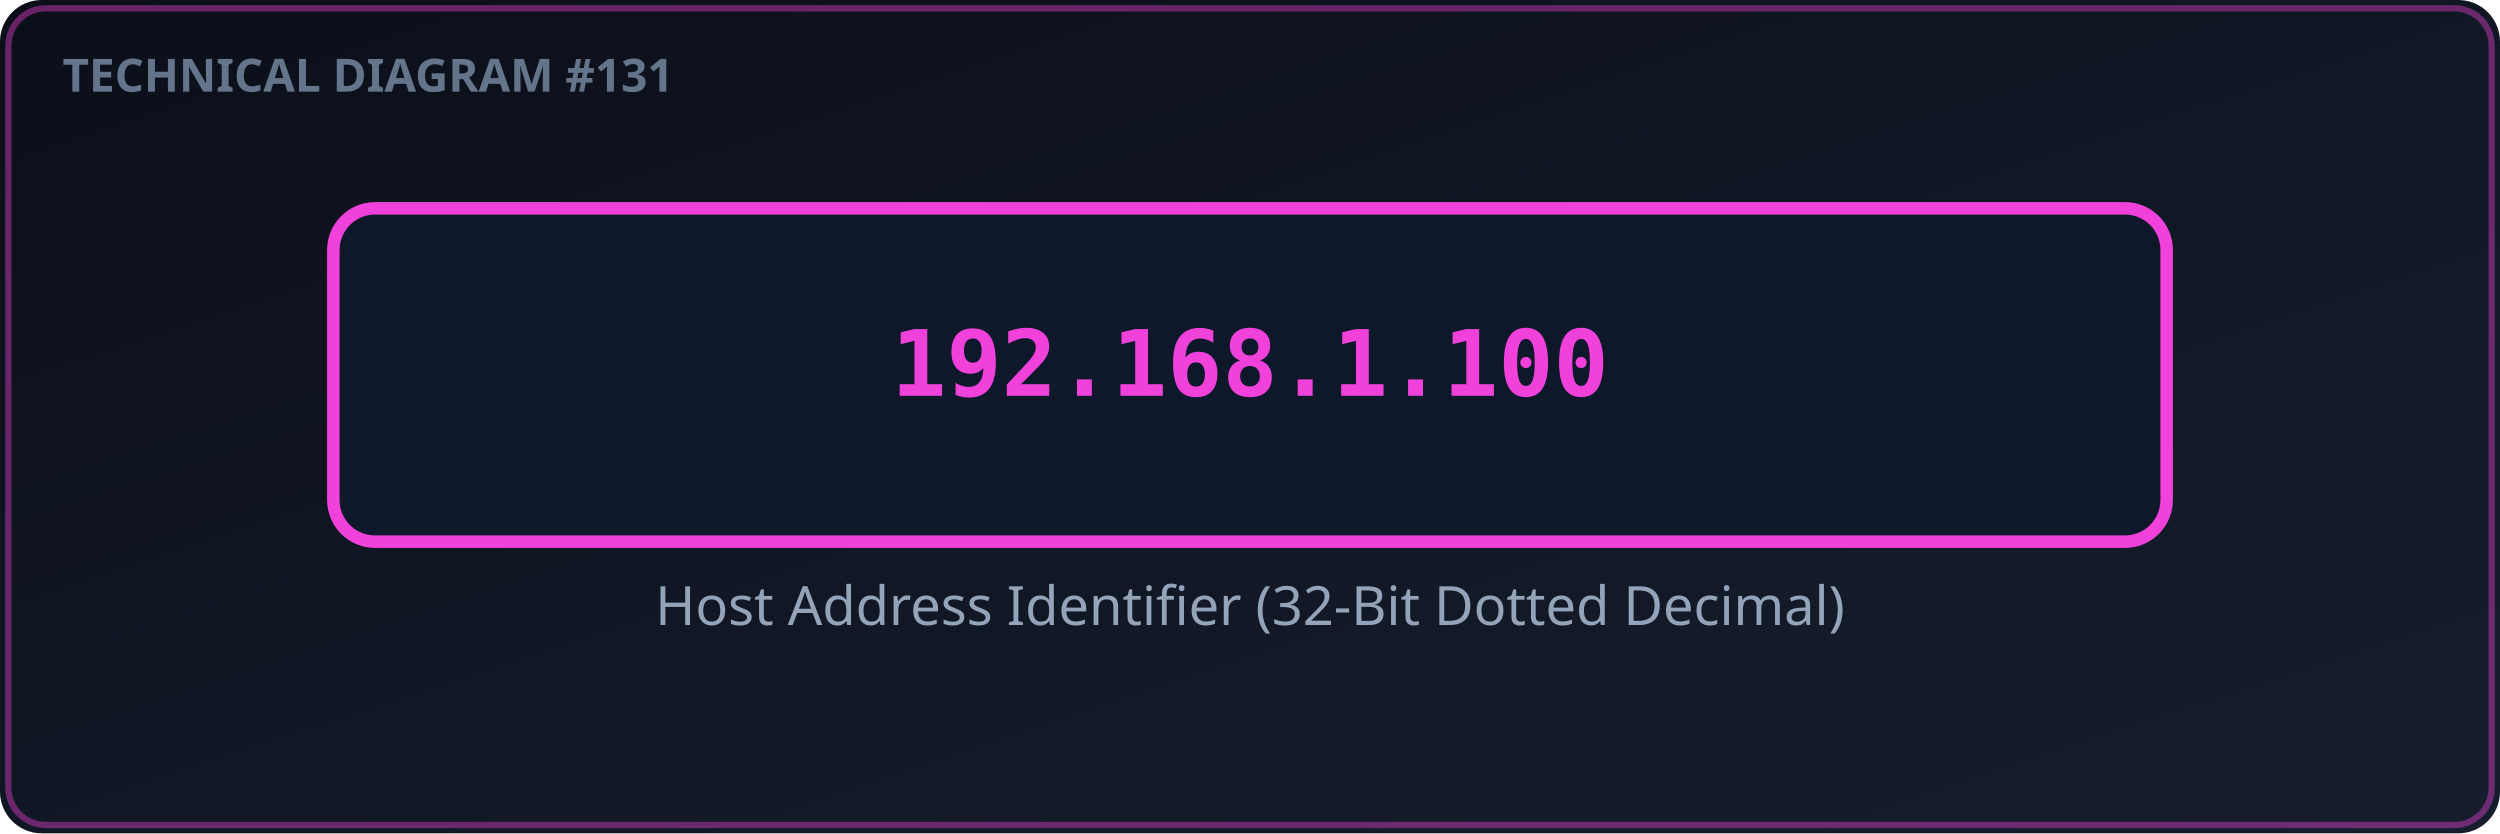
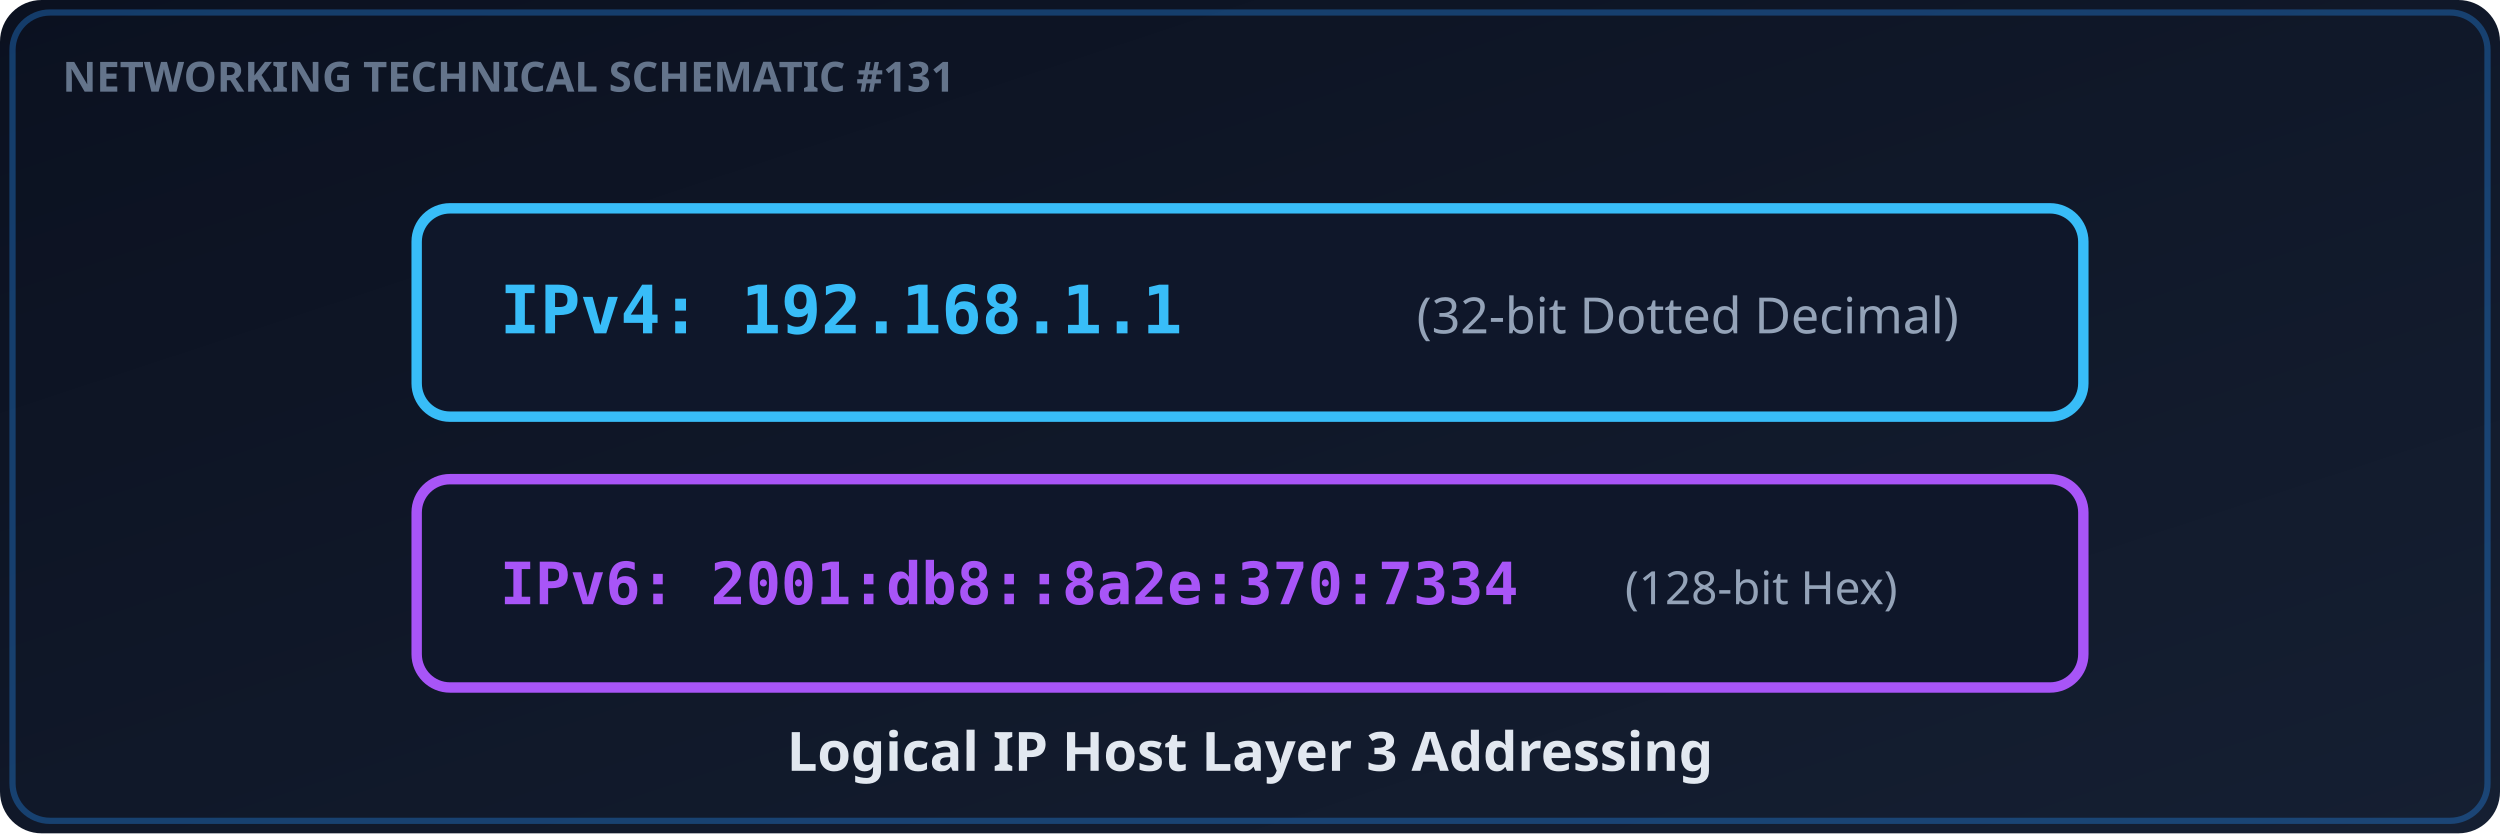
<svg xmlns="http://www.w3.org/2000/svg" width="600" height="200" viewBox="0 0 600 200">
  <defs>
    <linearGradient id="bgGrad_131" x1="0%" y1="0%" x2="100%" y2="100%">
-       <stop offset="0%" stop-color="#0b0f19" />
-       <stop offset="100%" stop-color="#161e2e" />
+       <stop offset="0%" stop-color="#0b1120" />
+       <stop offset="100%" stop-color="#151f32" />
    </linearGradient>
+     <marker id="arrow" viewBox="0 0 10 10" refX="5" refY="5" markerWidth="6" markerHeight="6" orient="auto-start-reverse">
+       <path d="M 0 0 L 10 5 L 0 10 z" fill="hsl(210, 90%, 55%)" />
+     </marker>
  </defs>
  <rect width="600" height="200" fill="url(#bgGrad_131)" rx="10" />
-   <rect width="596" height="196" x="2" y="2" fill="none" stroke="hsl(307, 85%, 60%)" stroke-width="1.5" stroke-opacity="0.4" rx="9" />
-   <text x="15" y="22" fill="#64748b" font-family="sans-serif" font-size="11" font-weight="bold">TECHNICAL DIAGRAM #131</text>
-   <rect x="80" y="50" width="440" height="80" rx="10" fill="#0f172a" stroke="hsl(307, 85%, 60%)" stroke-width="3" />
-   <text x="300" y="95" text-anchor="middle" fill="hsl(307, 85%, 60%)" font-family="monospace" font-size="22" font-weight="bold">192.168.1.100</text>
-   <text x="300" y="150" text-anchor="middle" fill="#94a3b8" font-family="sans-serif" font-size="13">Host Address Identifier (32-Bit Dotted Decimal)</text>
+   <rect width="594" height="194" x="3" y="3" fill="none" stroke="hsl(210, 90%, 55%)" stroke-width="1.5" stroke-opacity="0.35" rx="9" />
+   <text x="15" y="22" fill="#64748b" font-family="sans-serif" font-size="10" font-weight="bold">NETWORKING TECHNICAL SCHEMATIC #131</text>
+   <g transform="translate(80, 30)">
+     <rect x="20" y="20" width="400" height="50" rx="8" fill="#0f172a" stroke="#38bdf8" stroke-width="2.5" />
+     <text x="40" y="50" fill="#38bdf8" font-family="monospace" font-size="16" font-weight="bold">IPv4: 192.168.1.1</text>
+     <text x="260" y="50" fill="#94a3b8" font-family="sans-serif" font-size="12">(32-bit Dotted Decimal)</text>
+     <rect x="20" y="85" width="400" height="50" rx="8" fill="#0f172a" stroke="#a855f7" stroke-width="2.5" />
+     <text x="40" y="115" fill="#a855f7" font-family="monospace" font-size="14" font-weight="bold">IPv6: 2001:db8::8a2e:370:7334</text>
+     <text x="310" y="115" fill="#94a3b8" font-family="sans-serif" font-size="11">(128-bit Hex)</text>
+     <text x="220" y="155" text-anchor="middle" fill="#e2e8f0" font-family="sans-serif" font-size="13" font-weight="bold">Logical IP Host Layer 3 Addressing</text>
+   </g>
</svg>
